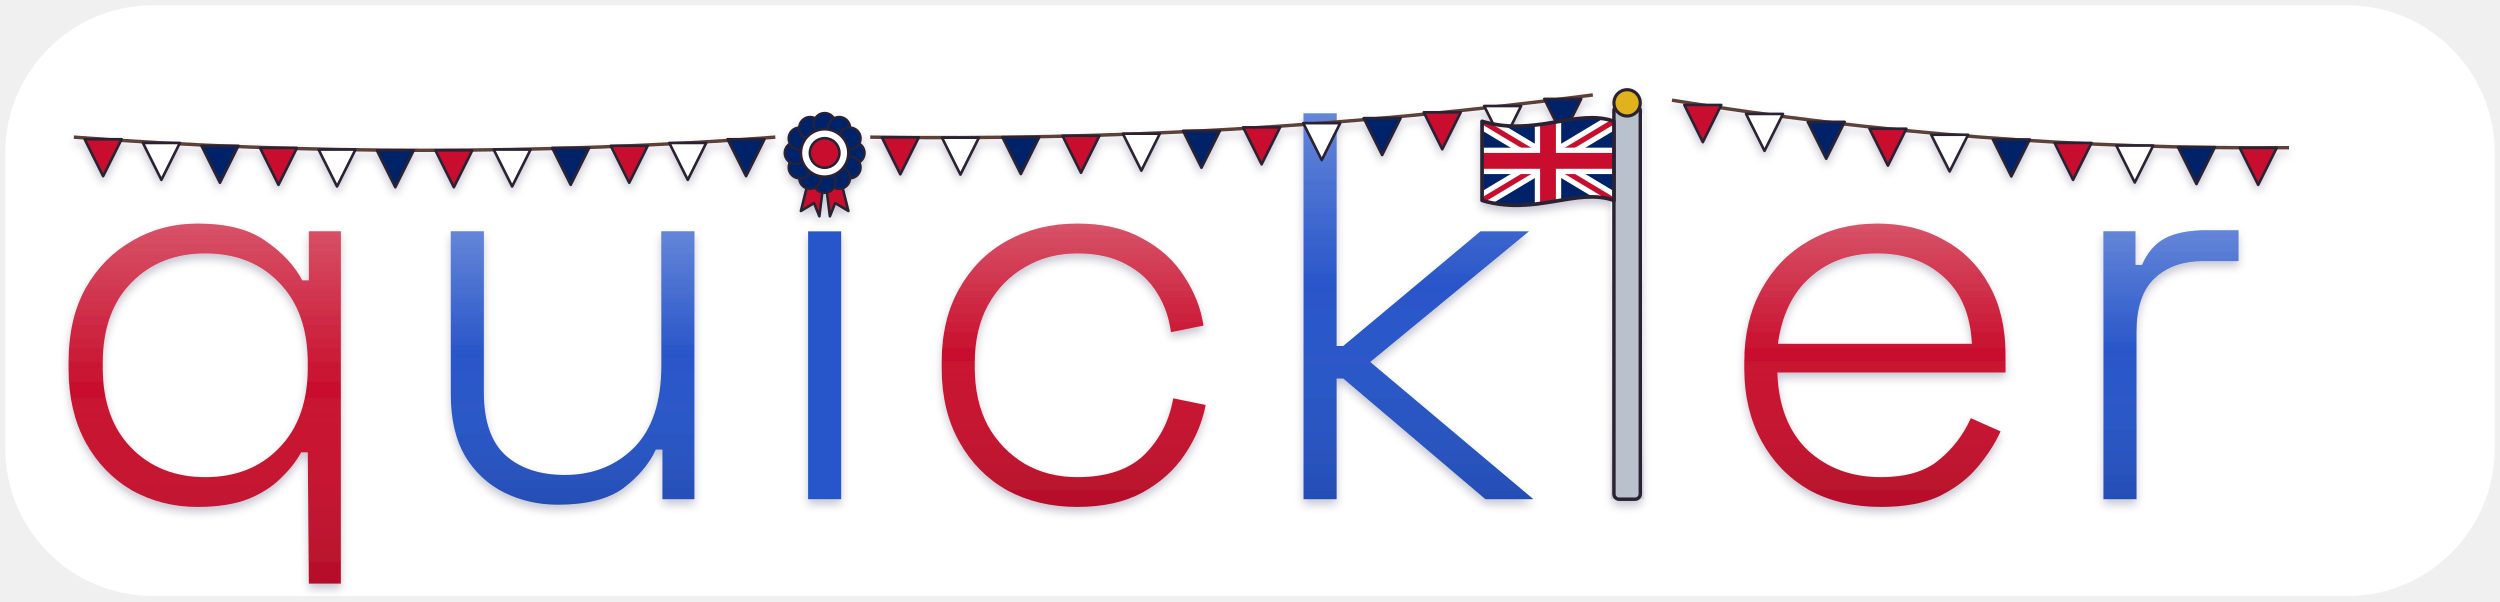
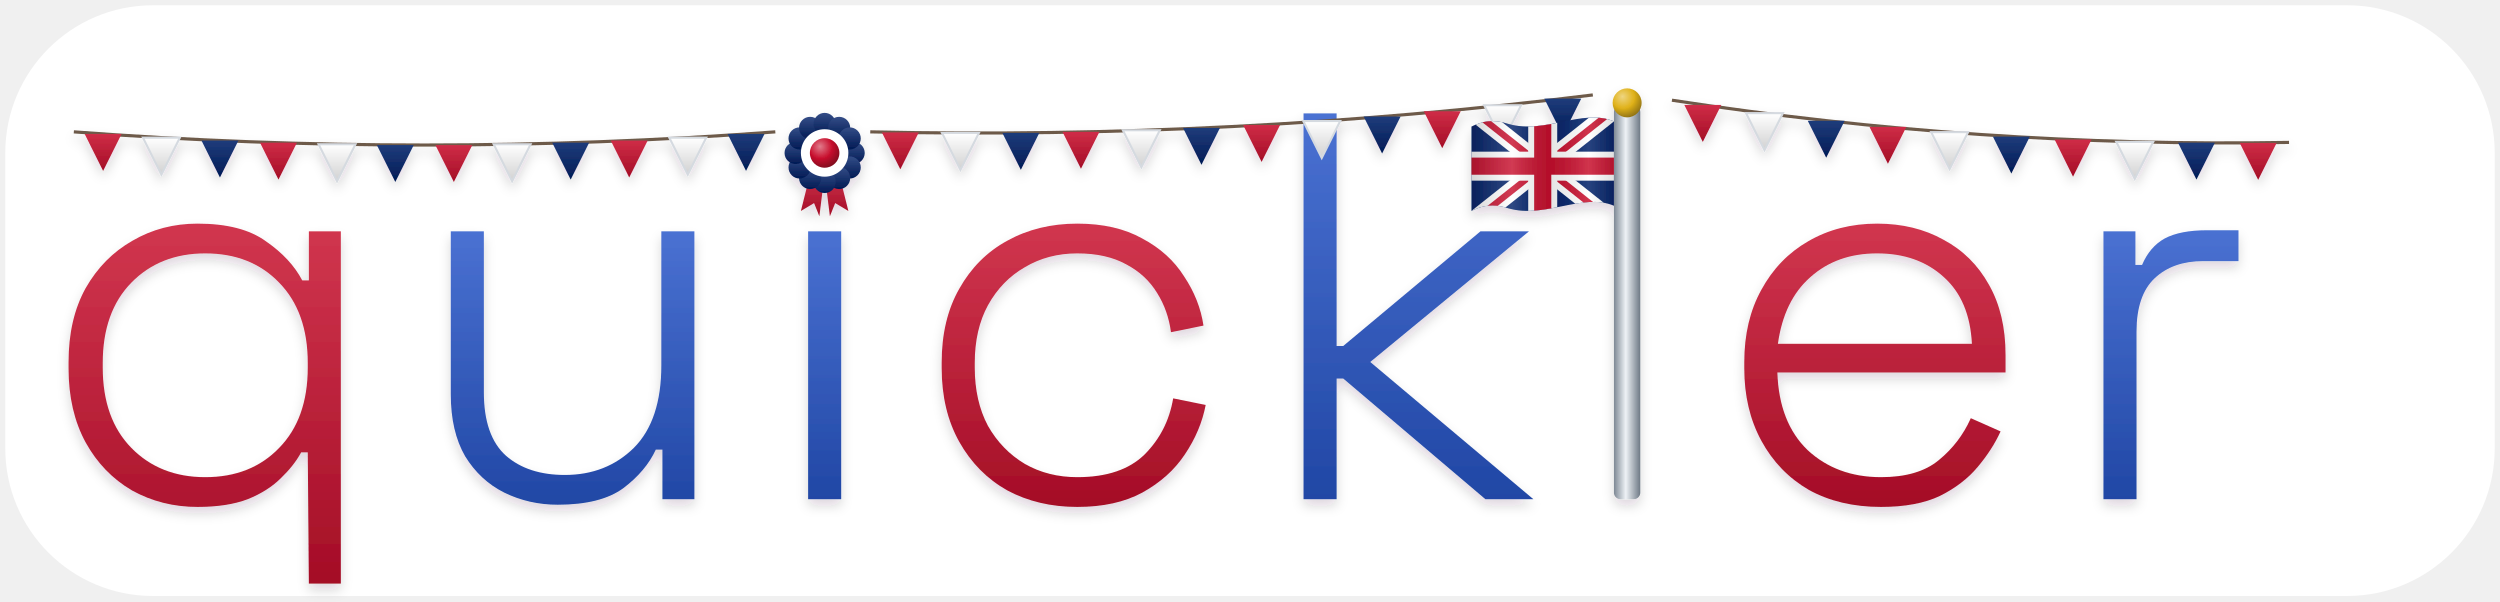
- <svg xmlns="http://www.w3.org/2000/svg" width="1896" height="456" viewBox="-12 -32 948 228" role="img" aria-label="Quickler VE Day logo">
+ <svg xmlns="http://www.w3.org/2000/svg" width="1896" height="456" viewBox="-12 -32 948 228" role="img" aria-label="Quickler logo">
  <defs>
-     <filter id="ds" x="-5%" y="-10%" width="110%" height="130%">
-       <feDropShadow dx="0" dy="2" stdDeviation="1.6" flood-color="#1b1030" flood-opacity=".22" />
+     <filter id="lift" x="-6%" y="-12%" width="112%" height="134%">
+       <feDropShadow dx="0" dy="2.5" stdDeviation="2.2" flood-color="#241830" flood-opacity=".16" />
    </filter>
-     <linearGradient id="shine" x1="0" y1="0" x2="0" y2="1">
-       <stop stop-color="#fff" stop-opacity=".28" />
-       <stop offset=".45" stop-color="#fff" stop-opacity="0" />
-       <stop offset="1" stop-color="#000" stop-opacity=".10" />
+     <linearGradient id="LC8102E" x1="0" y1="0" x2="0" y2="1">
+       <stop stop-color="#D1364F" />
+       <stop offset="1" stop-color="#A40D26" />
+     </linearGradient>
+     <linearGradient id="L2856C9" x1="0" y1="0" x2="0" y2="1">
+       <stop stop-color="#4A71D2" />
+       <stop offset="1" stop-color="#2147A5" />
+     </linearGradient>
+     <linearGradient id="bu0" x1="0" y1="0" x2="0" y2="1">
+       <stop stop-color="#CF2D47" />
+       <stop offset="1" stop-color="#A40D26" />
+     </linearGradient>
+     <linearGradient id="bu1" x1="0" y1="0" x2="0" y2="1">
+       <stop stop-color="#FFFFFF" />
+       <stop offset="1" stop-color="#D1D1D1" />
+     </linearGradient>
+     <linearGradient id="bu2" x1="0" y1="0" x2="0" y2="1">
+       <stop stop-color="#1F3C7B" />
+       <stop offset="1" stop-color="#011B56" />
+     </linearGradient>
+     <linearGradient id="rib" x1="0" y1="0" x2="0" y2="1">
+       <stop stop-color="#D1364F" />
+       <stop offset="1" stop-color="#A40D26" />
+     </linearGradient>
+     <linearGradient id="ros" x1="0" y1="0" x2="0" y2="1">
+       <stop stop-color="#344D87" />
+       <stop offset="1" stop-color="#011A54" />
+     </linearGradient>
+     <radialGradient id="rosc" cx="0.38" cy="0.32" r="0.7" fx="0.34" fy="0.28">
+       <stop stop-color="#E17C8C" />
+       <stop offset=".55" stop-color="#C8102E" />
+       <stop offset="1" stop-color="#820A1E" />
+     </radialGradient>
+     <linearGradient id="pole" x1="0" y1="0" x2="1" y2="0">
+       <stop stop-color="#7D8894" />
+       <stop offset=".45" stop-color="#EEF2F6" />
+       <stop offset="1" stop-color="#6E7985" />
+     </linearGradient>
+     <radialGradient id="knob" cx="0.38" cy="0.32" r="0.7" fx="0.34" fy="0.28">
+       <stop stop-color="#EED581" />
+       <stop offset=".55" stop-color="#E0B21A" />
+       <stop offset="1" stop-color="#927411" />
+     </radialGradient>
+     <linearGradient id="fold" x1="0" y1="0" x2="1" y2="0">
+       <stop stop-color="#000" stop-opacity=".18" />
+       <stop offset=".3" stop-color="#fff" stop-opacity=".18" />
+       <stop offset=".55" stop-color="#000" stop-opacity=".1" />
+       <stop offset=".8" stop-color="#fff" stop-opacity=".15" />
+       <stop offset="1" stop-color="#000" stop-opacity=".15" />
    </linearGradient>
  </defs>
  <rect x="-10" y="-30" width="944" height="224" rx="56" fill="#FFFFFF" />
-   <g filter="url(#ds)">
-     <path d="M105.124 189.3L104.706 139.535H102.198C100.387 142.879 97.809 146.153 94.465 149.358C91.26 152.563 87.08 155.21 81.925 157.3C76.77 159.251 70.43 160.226 62.906 160.226C53.849 160.226 45.559 158.136 38.035 153.956C30.65 149.637 24.798 143.576 20.479 135.773C16.16 127.831 14 118.496 14 107.767V105.259C14 94.391 16.16 85.056 20.479 77.253C24.938 69.45 30.859 63.459 38.244 59.279C45.629 54.96 53.849 52.8 62.906 52.8C74.053 52.8 82.691 55.029 88.822 59.488C95.092 63.807 99.69 68.754 102.616 74.327H105.124V55.726H117.246V189.3H105.124ZM65.832 148.94C77.397 148.94 86.732 145.248 93.838 137.863C101.083 130.478 104.706 120.307 104.706 107.349V105.677C104.706 92.719 101.083 82.548 93.838 75.163C86.732 67.778 77.397 64.086 65.832 64.086C54.407 64.086 45.071 67.778 37.826 75.163C30.581 82.548 26.958 92.719 26.958 105.677V107.349C26.958 120.307 30.581 130.478 37.826 137.863C45.071 145.248 54.407 148.94 65.832 148.94Z" fill="#C8102E" />
-     <path d="M199.484 159.39C192.239 159.39 185.481 157.857 179.211 154.792C173.081 151.727 168.134 147.129 164.372 140.998C160.75 134.728 158.938 126.925 158.938 117.59V55.726H171.478V116.754C171.478 127.761 174.265 135.773 179.838 140.789C185.412 145.666 192.866 148.104 202.201 148.104C212.651 148.104 221.36 144.69 228.326 137.863C235.293 130.896 238.776 120.446 238.776 106.513V55.726H251.316V157.3H239.194V138.49H236.686C234.178 143.924 230.068 148.801 224.355 153.12C218.643 157.3 210.352 159.39 199.484 159.39Z" fill="#2856C9" />
-     <path d="M396.499 160.226C386.607 160.226 377.759 158.136 369.956 153.956C362.293 149.637 356.232 143.506 351.773 135.564C347.315 127.622 345.085 118.287 345.085 107.558V105.468C345.085 94.6 347.315 85.265 351.773 77.462C356.232 69.52 362.293 63.459 369.956 59.279C377.759 54.96 386.607 52.8 396.499 52.8C406.253 52.8 414.473 54.681 421.161 58.443C427.989 62.066 433.283 66.873 437.045 72.864C440.947 78.716 443.385 84.916 444.36 91.465L432.029 93.973C431.333 88.539 429.591 83.593 426.804 79.134C424.018 74.536 420.116 70.913 415.1 68.266C410.084 65.479 403.884 64.086 396.499 64.086C389.115 64.086 382.496 65.828 376.644 69.311C370.792 72.655 366.125 77.462 362.641 83.732C359.297 89.863 357.625 97.178 357.625 105.677V107.349C357.625 115.848 359.297 123.233 362.641 129.503C366.125 135.634 370.792 140.441 376.644 143.924C382.496 147.268 389.115 148.94 396.499 148.94C407.646 148.94 416.145 146.084 421.997 140.371C427.849 134.519 431.472 127.413 432.865 119.053L445.196 121.561C443.942 128.11 441.295 134.38 437.254 140.371C433.353 146.223 427.989 151.03 421.161 154.792C414.473 158.415 406.253 160.226 396.499 160.226Z" fill="#C8102E" />
-     <path d="M482.302 157.3V11H494.842V99.198H497.35L549.391 55.726H567.783L507.591 105.259L569.455 157.3H551.272L497.35 111.529H494.842V157.3H482.302Z" fill="#2856C9" />
-     <path d="M701.266 160.226C690.816 160.226 681.689 158.066 673.886 153.747C666.223 149.288 660.232 143.088 655.912 135.146C651.593 127.204 649.433 118.078 649.433 107.767V105.259C649.433 94.809 651.593 85.683 655.912 77.88C660.232 69.938 666.153 63.807 673.677 59.488C681.341 55.029 690.049 52.8 699.802 52.8C709.277 52.8 717.637 54.82 724.883 58.861C732.267 62.762 738.049 68.475 742.229 75.999C746.409 83.384 748.5 92.231 748.5 102.542V109.23H661.974C662.392 121.909 666.223 131.732 673.469 138.699C680.853 145.526 690.119 148.94 701.266 148.94C710.74 148.94 718.055 146.78 723.211 142.461C728.505 138.142 732.546 132.847 735.333 126.577L746.619 131.593C744.529 136.191 741.603 140.719 737.841 145.178C734.218 149.497 729.48 153.12 723.628 156.046C717.776 158.833 710.322 160.226 701.266 160.226ZM662.182 98.362H735.75C735.193 87.355 731.64 78.925 725.091 73.073C718.543 67.082 710.113 64.086 699.802 64.086C689.631 64.086 681.201 67.082 674.513 73.073C667.825 78.925 663.715 87.355 662.182 98.362Z" fill="#C8102E" />
-     <path d="M785.63 157.3V55.726H797.752V68.475H800.26C802.21 63.877 805.067 60.533 808.829 58.443C812.73 56.353 818.094 55.308 824.922 55.308H836.835V67.012H823.459C815.795 67.012 809.665 69.172 805.067 73.491C800.469 77.81 798.17 84.568 798.17 93.764V157.3H785.63Z" fill="#2856C9" />
-     <path d="M105.124 189.3L104.706 139.535H102.198C100.387 142.879 97.809 146.153 94.465 149.358C91.26 152.563 87.08 155.21 81.925 157.3C76.77 159.251 70.43 160.226 62.906 160.226C53.849 160.226 45.559 158.136 38.035 153.956C30.65 149.637 24.798 143.576 20.479 135.773C16.16 127.831 14 118.496 14 107.767V105.259C14 94.391 16.16 85.056 20.479 77.253C24.938 69.45 30.859 63.459 38.244 59.279C45.629 54.96 53.849 52.8 62.906 52.8C74.053 52.8 82.691 55.029 88.822 59.488C95.092 63.807 99.69 68.754 102.616 74.327H105.124V55.726H117.246V189.3H105.124ZM65.832 148.94C77.397 148.94 86.732 145.248 93.838 137.863C101.083 130.478 104.706 120.307 104.706 107.349V105.677C104.706 92.719 101.083 82.548 93.838 75.163C86.732 67.778 77.397 64.086 65.832 64.086C54.407 64.086 45.071 67.778 37.826 75.163C30.581 82.548 26.958 92.719 26.958 105.677V107.349C26.958 120.307 30.581 130.478 37.826 137.863C45.071 145.248 54.407 148.94 65.832 148.94Z" fill="url(#shine)" />
-     <path d="M199.484 159.39C192.239 159.39 185.481 157.857 179.211 154.792C173.081 151.727 168.134 147.129 164.372 140.998C160.75 134.728 158.938 126.925 158.938 117.59V55.726H171.478V116.754C171.478 127.761 174.265 135.773 179.838 140.789C185.412 145.666 192.866 148.104 202.201 148.104C212.651 148.104 221.36 144.69 228.326 137.863C235.293 130.896 238.776 120.446 238.776 106.513V55.726H251.316V157.3H239.194V138.49H236.686C234.178 143.924 230.068 148.801 224.355 153.12C218.643 157.3 210.352 159.39 199.484 159.39Z" fill="url(#shine)" />
-     <path d="M396.499 160.226C386.607 160.226 377.759 158.136 369.956 153.956C362.293 149.637 356.232 143.506 351.773 135.564C347.315 127.622 345.085 118.287 345.085 107.558V105.468C345.085 94.6 347.315 85.265 351.773 77.462C356.232 69.52 362.293 63.459 369.956 59.279C377.759 54.96 386.607 52.8 396.499 52.8C406.253 52.8 414.473 54.681 421.161 58.443C427.989 62.066 433.283 66.873 437.045 72.864C440.947 78.716 443.385 84.916 444.36 91.465L432.029 93.973C431.333 88.539 429.591 83.593 426.804 79.134C424.018 74.536 420.116 70.913 415.1 68.266C410.084 65.479 403.884 64.086 396.499 64.086C389.115 64.086 382.496 65.828 376.644 69.311C370.792 72.655 366.125 77.462 362.641 83.732C359.297 89.863 357.625 97.178 357.625 105.677V107.349C357.625 115.848 359.297 123.233 362.641 129.503C366.125 135.634 370.792 140.441 376.644 143.924C382.496 147.268 389.115 148.94 396.499 148.94C407.646 148.94 416.145 146.084 421.997 140.371C427.849 134.519 431.472 127.413 432.865 119.053L445.196 121.561C443.942 128.11 441.295 134.38 437.254 140.371C433.353 146.223 427.989 151.03 421.161 154.792C414.473 158.415 406.253 160.226 396.499 160.226Z" fill="url(#shine)" />
-     <path d="M482.302 157.3V11H494.842V99.198H497.35L549.391 55.726H567.783L507.591 105.259L569.455 157.3H551.272L497.35 111.529H494.842V157.3H482.302Z" fill="url(#shine)" />
-     <path d="M598.787 157.3V11H611.327V157.3Z" fill="url(#shine)" />
-     <path d="M701.266 160.226C690.816 160.226 681.689 158.066 673.886 153.747C666.223 149.288 660.232 143.088 655.912 135.146C651.593 127.204 649.433 118.078 649.433 107.767V105.259C649.433 94.809 651.593 85.683 655.912 77.88C660.232 69.938 666.153 63.807 673.677 59.488C681.341 55.029 690.049 52.8 699.802 52.8C709.277 52.8 717.637 54.82 724.883 58.861C732.267 62.762 738.049 68.475 742.229 75.999C746.409 83.384 748.5 92.231 748.5 102.542V109.23H661.974C662.392 121.909 666.223 131.732 673.469 138.699C680.853 145.526 690.119 148.94 701.266 148.94C710.74 148.94 718.055 146.78 723.211 142.461C728.505 138.142 732.546 132.847 735.333 126.577L746.619 131.593C744.529 136.191 741.603 140.719 737.841 145.178C734.218 149.497 729.48 153.12 723.628 156.046C717.776 158.833 710.322 160.226 701.266 160.226ZM662.182 98.362H735.75C735.193 87.355 731.64 78.925 725.091 73.073C718.543 67.082 710.113 64.086 699.802 64.086C689.631 64.086 681.201 67.082 674.513 73.073C667.825 78.925 663.715 87.355 662.182 98.362Z" fill="url(#shine)" />
-     <path d="M785.63 157.3V55.726H797.752V68.475H800.26C802.21 63.877 805.067 60.533 808.829 58.443C812.73 56.353 818.094 55.308 824.922 55.308H836.835V67.012H823.459C815.795 67.012 809.665 69.172 805.067 73.491C800.469 77.81 798.17 84.568 798.17 93.764V157.3H785.63Z" fill="url(#shine)" />
-     <path d="M294.439 157.3V55.726H306.979V157.3H294.439Z" fill="#2856C9" />
-     <path d="M16 20 Q149.0 30.0 282 20" fill="none" stroke="#5D4037" stroke-width="1.3" />
-     <path d="M20.1 20.8 L34.1 20.8 L27.1 34.8Z" fill="#C8102E" stroke="#2B2233" stroke-width="1" stroke-linejoin="round" stroke-linecap="round" />
-     <path d="M42.2 22.2 L56.2 22.2 L49.2 36.2Z" fill="#FFFFFF" stroke="#2B2233" stroke-width="1" stroke-linejoin="round" stroke-linecap="round" />
-     <path d="M64.4 23.3 L78.4 23.3 L71.4 37.3Z" fill="#012169" stroke="#2B2233" stroke-width="1" stroke-linejoin="round" stroke-linecap="round" />
-     <path d="M86.6 24.1 L100.6 24.1 L93.6 38.1Z" fill="#C8102E" stroke="#2B2233" stroke-width="1" stroke-linejoin="round" stroke-linecap="round" />
-     <path d="M108.8 24.7 L122.8 24.7 L115.8 38.7Z" fill="#FFFFFF" stroke="#2B2233" stroke-width="1" stroke-linejoin="round" stroke-linecap="round" />
-     <path d="M130.9 25.0 L144.9 25.0 L137.9 39.0Z" fill="#012169" stroke="#2B2233" stroke-width="1" stroke-linejoin="round" stroke-linecap="round" />
-     <path d="M153.1 25.0 L167.1 25.0 L160.1 39.0Z" fill="#C8102E" stroke="#2B2233" stroke-width="1" stroke-linejoin="round" stroke-linecap="round" />
-     <path d="M175.2 24.7 L189.2 24.7 L182.2 38.7Z" fill="#FFFFFF" stroke="#2B2233" stroke-width="1" stroke-linejoin="round" stroke-linecap="round" />
-     <path d="M197.4 24.1 L211.4 24.1 L204.4 38.1Z" fill="#012169" stroke="#2B2233" stroke-width="1" stroke-linejoin="round" stroke-linecap="round" />
-     <path d="M219.6 23.3 L233.6 23.3 L226.6 37.3Z" fill="#C8102E" stroke="#2B2233" stroke-width="1" stroke-linejoin="round" stroke-linecap="round" />
-     <path d="M241.8 22.2 L255.8 22.2 L248.8 36.2Z" fill="#FFFFFF" stroke="#2B2233" stroke-width="1" stroke-linejoin="round" stroke-linecap="round" />
-     <path d="M263.9 20.8 L277.9 20.8 L270.9 34.8Z" fill="#012169" stroke="#2B2233" stroke-width="1" stroke-linejoin="round" stroke-linecap="round" />
-     <path d="M318 20 Q455.0 22.0 592 4" fill="none" stroke="#5D4037" stroke-width="1.3" />
-     <path d="M322.4 20.1 L336.4 20.1 L329.4 34.1Z" fill="#C8102E" stroke="#2B2233" stroke-width="1" stroke-linejoin="round" stroke-linecap="round" />
-     <path d="M345.2 20.2 L359.2 20.2 L352.2 34.2Z" fill="#FFFFFF" stroke="#2B2233" stroke-width="1" stroke-linejoin="round" stroke-linecap="round" />
-     <path d="M368.1 20.0 L382.1 20.0 L375.1 34.0Z" fill="#012169" stroke="#2B2233" stroke-width="1" stroke-linejoin="round" stroke-linecap="round" />
-     <path d="M390.9 19.5 L404.9 19.5 L397.9 33.5Z" fill="#C8102E" stroke="#2B2233" stroke-width="1" stroke-linejoin="round" stroke-linecap="round" />
-     <path d="M413.8 18.7 L427.8 18.7 L420.8 32.7Z" fill="#FFFFFF" stroke="#2B2233" stroke-width="1" stroke-linejoin="round" stroke-linecap="round" />
-     <path d="M436.6 17.6 L450.6 17.6 L443.6 31.6Z" fill="#012169" stroke="#2B2233" stroke-width="1" stroke-linejoin="round" stroke-linecap="round" />
-     <path d="M459.4 16.3 L473.4 16.3 L466.4 30.3Z" fill="#C8102E" stroke="#2B2233" stroke-width="1" stroke-linejoin="round" stroke-linecap="round" />
-     <path d="M482.2 14.7 L496.2 14.7 L489.2 28.7Z" fill="#FFFFFF" stroke="#2B2233" stroke-width="1" stroke-linejoin="round" stroke-linecap="round" />
-     <path d="M505.1 12.8 L519.1 12.8 L512.1 26.8Z" fill="#012169" stroke="#2B2233" stroke-width="1" stroke-linejoin="round" stroke-linecap="round" />
-     <path d="M527.9 10.6 L541.9 10.6 L534.9 24.6Z" fill="#C8102E" stroke="#2B2233" stroke-width="1" stroke-linejoin="round" stroke-linecap="round" />
-     <path d="M550.8 8.2 L564.8 8.2 L557.8 22.2Z" fill="#FFFFFF" stroke="#2B2233" stroke-width="1" stroke-linejoin="round" stroke-linecap="round" />
-     <path d="M573.6 5.5 L587.6 5.5 L580.6 19.5Z" fill="#012169" stroke="#2B2233" stroke-width="1" stroke-linejoin="round" stroke-linecap="round" />
-     <path d="M622 6 Q739.0 25.0 856 24" fill="none" stroke="#5D4037" stroke-width="1.3" />
-     <path d="M626.7 7.8 L640.7 7.8 L633.7 21.9Z" fill="#C8102E" stroke="#2B2233" stroke-width="1" stroke-linejoin="round" stroke-linecap="round" />
-     <path d="M650.1 11.2 L664.1 11.2 L657.1 25.2Z" fill="#FFFFFF" stroke="#2B2233" stroke-width="1" stroke-linejoin="round" stroke-linecap="round" />
-     <path d="M673.5 14.2 L687.5 14.2 L680.5 28.2Z" fill="#012169" stroke="#2B2233" stroke-width="1" stroke-linejoin="round" stroke-linecap="round" />
-     <path d="M696.9 16.8 L710.9 16.8 L703.9 30.8Z" fill="#C8102E" stroke="#2B2233" stroke-width="1" stroke-linejoin="round" stroke-linecap="round" />
-     <path d="M720.3 19.1 L734.3 19.1 L727.3 33.0Z" fill="#FFFFFF" stroke="#2B2233" stroke-width="1" stroke-linejoin="round" stroke-linecap="round" />
-     <path d="M743.7 20.9 L757.7 20.9 L750.7 34.9Z" fill="#012169" stroke="#2B2233" stroke-width="1" stroke-linejoin="round" stroke-linecap="round" />
-     <path d="M767.1 22.2 L781.1 22.2 L774.1 36.2Z" fill="#C8102E" stroke="#2B2233" stroke-width="1" stroke-linejoin="round" stroke-linecap="round" />
-     <path d="M790.5 23.2 L804.5 23.2 L797.5 37.2Z" fill="#FFFFFF" stroke="#2B2233" stroke-width="1" stroke-linejoin="round" stroke-linecap="round" />
-     <path d="M813.9 23.8 L827.9 23.8 L820.9 37.8Z" fill="#012169" stroke="#2B2233" stroke-width="1" stroke-linejoin="round" stroke-linecap="round" />
-     <path d="M837.3 24.1 L851.3 24.1 L844.3 38.1Z" fill="#C8102E" stroke="#2B2233" stroke-width="1" stroke-linejoin="round" stroke-linecap="round" />
+   <g filter="url(#lift)">
+     <path d="M105.124 189.3L104.706 139.535H102.198C100.387 142.879 97.809 146.153 94.465 149.358C91.26 152.563 87.08 155.21 81.925 157.3C76.77 159.251 70.43 160.226 62.906 160.226C53.849 160.226 45.559 158.136 38.035 153.956C30.65 149.637 24.798 143.576 20.479 135.773C16.16 127.831 14 118.496 14 107.767V105.259C14 94.391 16.16 85.056 20.479 77.253C24.938 69.45 30.859 63.459 38.244 59.279C45.629 54.96 53.849 52.8 62.906 52.8C74.053 52.8 82.691 55.029 88.822 59.488C95.092 63.807 99.69 68.754 102.616 74.327H105.124V55.726H117.246V189.3H105.124ZM65.832 148.94C77.397 148.94 86.732 145.248 93.838 137.863C101.083 130.478 104.706 120.307 104.706 107.349V105.677C104.706 92.719 101.083 82.548 93.838 75.163C86.732 67.778 77.397 64.086 65.832 64.086C54.407 64.086 45.071 67.778 37.826 75.163C30.581 82.548 26.958 92.719 26.958 105.677V107.349C26.958 120.307 30.581 130.478 37.826 137.863C45.071 145.248 54.407 148.94 65.832 148.94Z" fill="url(#LC8102E)" />
+     <path d="M199.484 159.39C192.239 159.39 185.481 157.857 179.211 154.792C173.081 151.727 168.134 147.129 164.372 140.998C160.75 134.728 158.938 126.925 158.938 117.59V55.726H171.478V116.754C171.478 127.761 174.265 135.773 179.838 140.789C185.412 145.666 192.866 148.104 202.201 148.104C212.651 148.104 221.36 144.69 228.326 137.863C235.293 130.896 238.776 120.446 238.776 106.513V55.726H251.316V157.3H239.194V138.49H236.686C234.178 143.924 230.068 148.801 224.355 153.12C218.643 157.3 210.352 159.39 199.484 159.39Z" fill="url(#L2856C9)" />
+     <path d="M294.439 157.3V55.726H306.979V157.3H294.439Z" fill="url(#L2856C9)" />
+     <path d="M396.499 160.226C386.607 160.226 377.759 158.136 369.956 153.956C362.293 149.637 356.232 143.506 351.773 135.564C347.315 127.622 345.085 118.287 345.085 107.558V105.468C345.085 94.6 347.315 85.265 351.773 77.462C356.232 69.52 362.293 63.459 369.956 59.279C377.759 54.96 386.607 52.8 396.499 52.8C406.253 52.8 414.473 54.681 421.161 58.443C427.989 62.066 433.283 66.873 437.045 72.864C440.947 78.716 443.385 84.916 444.36 91.465L432.029 93.973C431.333 88.539 429.591 83.593 426.804 79.134C424.018 74.536 420.116 70.913 415.1 68.266C410.084 65.479 403.884 64.086 396.499 64.086C389.115 64.086 382.496 65.828 376.644 69.311C370.792 72.655 366.125 77.462 362.641 83.732C359.297 89.863 357.625 97.178 357.625 105.677V107.349C357.625 115.848 359.297 123.233 362.641 129.503C366.125 135.634 370.792 140.441 376.644 143.924C382.496 147.268 389.115 148.94 396.499 148.94C407.646 148.94 416.145 146.084 421.997 140.371C427.849 134.519 431.472 127.413 432.865 119.053L445.196 121.561C443.942 128.11 441.295 134.38 437.254 140.371C433.353 146.223 427.989 151.03 421.161 154.792C414.473 158.415 406.253 160.226 396.499 160.226Z" fill="url(#LC8102E)" />
+     <path d="M482.302 157.3V11H494.842V99.198H497.35L549.391 55.726H567.783L507.591 105.259L569.455 157.3H551.272L497.35 111.529H494.842V157.3H482.302Z" fill="url(#L2856C9)" />
+     <path d="M701.266 160.226C690.816 160.226 681.689 158.066 673.886 153.747C666.223 149.288 660.232 143.088 655.912 135.146C651.593 127.204 649.433 118.078 649.433 107.767V105.259C649.433 94.809 651.593 85.683 655.912 77.88C660.232 69.938 666.153 63.807 673.677 59.488C681.341 55.029 690.049 52.8 699.802 52.8C709.277 52.8 717.637 54.82 724.883 58.861C732.267 62.762 738.049 68.475 742.229 75.999C746.409 83.384 748.5 92.231 748.5 102.542V109.23H661.974C662.392 121.909 666.223 131.732 673.469 138.699C680.853 145.526 690.119 148.94 701.266 148.94C710.74 148.94 718.055 146.78 723.211 142.461C728.505 138.142 732.546 132.847 735.333 126.577L746.619 131.593C744.529 136.191 741.603 140.719 737.841 145.178C734.218 149.497 729.48 153.12 723.628 156.046C717.776 158.833 710.322 160.226 701.266 160.226ZM662.182 98.362H735.75C735.193 87.355 731.64 78.925 725.091 73.073C718.543 67.082 710.113 64.086 699.802 64.086C689.631 64.086 681.201 67.082 674.513 73.073C667.825 78.925 663.715 87.355 662.182 98.362Z" fill="url(#LC8102E)" />
+     <path d="M785.63 157.3V55.726H797.752V68.475H800.26C802.21 63.877 805.067 60.533 808.829 58.443C812.73 56.353 818.094 55.308 824.922 55.308H836.835V67.012H823.459C815.795 67.012 809.665 69.172 805.067 73.491C800.469 77.81 798.17 84.568 798.17 93.764V157.3H785.63Z" fill="url(#L2856C9)" />
+     <path d="M16 18 Q149.0 28.0 282 18" fill="none" stroke="#6D5A4A" stroke-width="1.2" />
+     <path d="M20.1 18.8 L34.1 18.8 L27.1 32.8Z" fill="url(#bu0)" />
+     <path d="M42.2 20.2 L56.2 20.2 L49.2 34.2Z" fill="url(#bu1)" />
+     <path d="M42.2 20.2 L56.2 20.2 L49.2 34.2Z" fill="none" stroke="#D5DAE0" stroke-width=".8" />
+     <path d="M64.4 21.3 L78.4 21.3 L71.4 35.3Z" fill="url(#bu2)" />
+     <path d="M86.6 22.1 L100.6 22.1 L93.6 36.1Z" fill="url(#bu0)" />
+     <path d="M108.8 22.7 L122.8 22.7 L115.8 36.7Z" fill="url(#bu1)" />
+     <path d="M108.8 22.7 L122.8 22.7 L115.8 36.7Z" fill="none" stroke="#D5DAE0" stroke-width=".8" />
+     <path d="M130.9 23.0 L144.9 23.0 L137.9 37.0Z" fill="url(#bu2)" />
+     <path d="M153.1 23.0 L167.1 23.0 L160.1 37.0Z" fill="url(#bu0)" />
+     <path d="M175.2 22.7 L189.2 22.7 L182.2 36.7Z" fill="url(#bu1)" />
+     <path d="M175.2 22.7 L189.2 22.7 L182.2 36.7Z" fill="none" stroke="#D5DAE0" stroke-width=".8" />
+     <path d="M197.4 22.1 L211.4 22.1 L204.4 36.1Z" fill="url(#bu2)" />
+     <path d="M219.6 21.3 L233.6 21.3 L226.6 35.3Z" fill="url(#bu0)" />
+     <path d="M241.8 20.2 L255.8 20.2 L248.8 34.2Z" fill="url(#bu1)" />
+     <path d="M241.8 20.2 L255.8 20.2 L248.8 34.2Z" fill="none" stroke="#D5DAE0" stroke-width=".8" />
+     <path d="M263.9 18.8 L277.9 18.8 L270.9 32.8Z" fill="url(#bu2)" />
+     <path d="M318 18 Q455.0 21.0 592 4" fill="none" stroke="#6D5A4A" stroke-width="1.2" />
+     <path d="M322.4 18.2 L336.4 18.2 L329.4 32.2Z" fill="url(#bu0)" />
+     <path d="M345.2 18.4 L359.2 18.4 L352.2 32.4Z" fill="url(#bu1)" />
+     <path d="M345.2 18.4 L359.2 18.4 L352.2 32.4Z" fill="none" stroke="#D5DAE0" stroke-width=".8" />
+     <path d="M368.1 18.4 L382.1 18.4 L375.1 32.4Z" fill="url(#bu2)" />
+     <path d="M390.9 18.0 L404.9 18.0 L397.9 32.0Z" fill="url(#bu0)" />
+     <path d="M413.8 17.4 L427.8 17.4 L420.8 31.4Z" fill="url(#bu1)" />
+     <path d="M413.8 17.4 L427.8 17.4 L420.8 31.4Z" fill="none" stroke="#D5DAE0" stroke-width=".8" />
+     <path d="M436.6 16.5 L450.6 16.5 L443.6 30.5Z" fill="url(#bu2)" />
+     <path d="M459.4 15.4 L473.4 15.4 L466.4 29.4Z" fill="url(#bu0)" />
+     <path d="M482.2 13.9 L496.2 13.9 L489.2 27.9Z" fill="url(#bu1)" />
+     <path d="M482.2 13.9 L496.2 13.9 L489.2 27.9Z" fill="none" stroke="#D5DAE0" stroke-width=".8" />
+     <path d="M505.1 12.2 L519.1 12.2 L512.1 26.2Z" fill="url(#bu2)" />
+     <path d="M527.9 10.2 L541.9 10.2 L534.9 24.2Z" fill="url(#bu0)" />
+     <path d="M550.8 7.9 L564.8 7.9 L557.8 21.9Z" fill="url(#bu1)" />
+     <path d="M550.8 7.9 L564.8 7.9 L557.8 21.9Z" fill="none" stroke="#D5DAE0" stroke-width=".8" />
+     <path d="M573.6 5.4 L587.6 5.4 L580.6 19.4Z" fill="url(#bu2)" />
+     <path d="M622 6 Q739.0 24.0 856 22" fill="none" stroke="#6D5A4A" stroke-width="1.2" />
+     <path d="M626.7 7.8 L640.7 7.8 L633.7 21.8Z" fill="url(#bu0)" />
+     <path d="M650.1 10.9 L664.1 10.9 L657.1 24.9Z" fill="url(#bu1)" />
+     <path d="M650.1 10.9 L664.1 10.9 L657.1 24.9Z" fill="none" stroke="#D5DAE0" stroke-width=".8" />
+     <path d="M673.5 13.8 L687.5 13.8 L680.5 27.8Z" fill="url(#bu2)" />
+     <path d="M696.9 16.1 L710.9 16.1 L703.9 30.1Z" fill="url(#bu0)" />
+     <path d="M720.3 18.1 L734.3 18.1 L727.3 32.1Z" fill="url(#bu1)" />
+     <path d="M720.3 18.1 L734.3 18.1 L727.3 32.1Z" fill="none" stroke="#D5DAE0" stroke-width=".8" />
+     <path d="M743.7 19.8 L757.7 19.8 L750.7 33.8Z" fill="url(#bu2)" />
+     <path d="M767.1 20.9 L781.1 20.9 L774.1 35.0Z" fill="url(#bu0)" />
+     <path d="M790.5 21.8 L804.5 21.8 L797.5 35.8Z" fill="url(#bu1)" />
+     <path d="M790.5 21.8 L804.5 21.8 L797.5 35.8Z" fill="none" stroke="#D5DAE0" stroke-width=".8" />
+     <path d="M813.9 22.1 L827.9 22.1 L820.9 36.1Z" fill="url(#bu2)" />
+     <path d="M837.3 22.2 L851.3 22.2 L844.3 36.2Z" fill="url(#bu0)" />
    <g transform="translate(300.7 26)">
-       <path d="M-5 6 L-9 22 L-4 19 L-2 24 L0 8Z M5 6 L9 22 L4 19 L2 24 L0 8Z" fill="#C8102E" stroke="#2B2233" stroke-width="1" stroke-linejoin="round" stroke-linecap="round" />
-       <circle cx="11.0" cy="0.0" r="4.2" fill="#012169" stroke="#2B2233" stroke-width="0.8" stroke-linejoin="round" stroke-linecap="round" />
-       <circle cx="9.5" cy="5.5" r="4.2" fill="#012169" stroke="#2B2233" stroke-width="0.8" stroke-linejoin="round" stroke-linecap="round" />
-       <circle cx="5.5" cy="9.5" r="4.2" fill="#012169" stroke="#2B2233" stroke-width="0.8" stroke-linejoin="round" stroke-linecap="round" />
-       <circle cx="0.0" cy="11.0" r="4.2" fill="#012169" stroke="#2B2233" stroke-width="0.8" stroke-linejoin="round" stroke-linecap="round" />
-       <circle cx="-5.5" cy="9.5" r="4.2" fill="#012169" stroke="#2B2233" stroke-width="0.8" stroke-linejoin="round" stroke-linecap="round" />
-       <circle cx="-9.5" cy="5.5" r="4.2" fill="#012169" stroke="#2B2233" stroke-width="0.8" stroke-linejoin="round" stroke-linecap="round" />
-       <circle cx="-11.0" cy="0.0" r="4.2" fill="#012169" stroke="#2B2233" stroke-width="0.8" stroke-linejoin="round" stroke-linecap="round" />
-       <circle cx="-9.5" cy="-5.5" r="4.2" fill="#012169" stroke="#2B2233" stroke-width="0.8" stroke-linejoin="round" stroke-linecap="round" />
-       <circle cx="-5.5" cy="-9.5" r="4.2" fill="#012169" stroke="#2B2233" stroke-width="0.8" stroke-linejoin="round" stroke-linecap="round" />
-       <circle cx="-0.0" cy="-11.0" r="4.2" fill="#012169" stroke="#2B2233" stroke-width="0.8" stroke-linejoin="round" stroke-linecap="round" />
-       <circle cx="5.5" cy="-9.5" r="4.2" fill="#012169" stroke="#2B2233" stroke-width="0.8" stroke-linejoin="round" stroke-linecap="round" />
-       <circle cx="9.5" cy="-5.5" r="4.2" fill="#012169" stroke="#2B2233" stroke-width="0.8" stroke-linejoin="round" stroke-linecap="round" />
-       <circle r="9" fill="#fff" stroke="#2B2233" stroke-width="1" stroke-linejoin="round" stroke-linecap="round" />
-       <circle r="5.6" fill="#C8102E" stroke="#2B2233" stroke-width="1" stroke-linejoin="round" stroke-linecap="round" />
+       <path d="M-5 6 L-9 22 L-4 19 L-2 24 L0 8Z M5 6 L9 22 L4 19 L2 24 L0 8Z" fill="url(#rib)" />
+       <circle cx="11.0" cy="0.0" r="4.2" fill="url(#ros)" />
+       <circle cx="9.5" cy="5.5" r="4.2" fill="url(#ros)" />
+       <circle cx="5.5" cy="9.5" r="4.2" fill="url(#ros)" />
+       <circle cx="0.0" cy="11.0" r="4.2" fill="url(#ros)" />
+       <circle cx="-5.5" cy="9.5" r="4.2" fill="url(#ros)" />
+       <circle cx="-9.5" cy="5.5" r="4.2" fill="url(#ros)" />
+       <circle cx="-11.0" cy="0.0" r="4.2" fill="url(#ros)" />
+       <circle cx="-9.5" cy="-5.5" r="4.2" fill="url(#ros)" />
+       <circle cx="-5.5" cy="-9.5" r="4.2" fill="url(#ros)" />
+       <circle cx="-0.0" cy="-11.0" r="4.2" fill="url(#ros)" />
+       <circle cx="5.5" cy="-9.5" r="4.2" fill="url(#ros)" />
+       <circle cx="9.5" cy="-5.5" r="4.2" fill="url(#ros)" />
+       <circle r="9" fill="#fff" />
+       <circle r="5.6" fill="url(#rosc)" />
    </g>
-     <rect x="600" y="8" width="10" height="149.3" rx="2" fill="#B9C2CC" stroke="#2B2233" stroke-width="1.3" stroke-linejoin="round" stroke-linecap="round" />
-     <circle cx="605" cy="7" r="5" fill="#E0B21A" stroke="#2B2233" stroke-width="1.2" stroke-linejoin="round" stroke-linecap="round" />
+     <rect x="600" y="8" width="10" height="149.3" rx="2.5" fill="url(#pole)" />
+     <circle cx="605" cy="7" r="5.5" fill="url(#knob)" />
    <g transform="translate(600 14)">
-       <path d="M0 0 C-14 -5 -30.0 6 -50 0 V30 C-30.0 36 -14 25 0 30Z" fill="#012169" />
-       <clipPath id="uj">
-         <path d="M0 0 C-14 -5 -30.0 6 -50 0 V30 C-30.0 36 -14 25 0 30Z" />
+       <clipPath id="fuj">
+         <path d="M0 0 C-12 -5 -26 5 -40 1 C-46 -1 -50 0 -54 2 V34 C-50 32 -46 31 -40 33 C-26 37 -12 27 0 32Z" />
      </clipPath>
-       <g clip-path="url(#uj)">
-         <path d="M0 0 L-50 30 M-50 0 L0 30" stroke="#fff" stroke-width="6" />
-         <path d="M0 0 L-50 30 M-50 0 L0 30" stroke="#C8102E" stroke-width="2" />
-         <path d="M-25.0 -6 V36 M-50 15.0 H0" stroke="#fff" stroke-width="10" />
-         <path d="M-25.0 -6 V36 M-50 15.0 H0" stroke="#C8102E" stroke-width="6" />
+       <g clip-path="url(#fuj)">
+         <rect x="-56" y="-6" width="58" height="46" fill="#012169" />
+         <path d="M2 -6 L-56 40 M-56 -6 L2 40" stroke="#fff" stroke-width="7" />
+         <path d="M2 -6 L-56 40 M-56 -6 L2 40" stroke="#C8102E" stroke-width="2.4" />
+         <path d="M-27 -6 V40 M-56 17 H2" stroke="#fff" stroke-width="11" />
+         <path d="M-27 -6 V40 M-56 17 H2" stroke="#C8102E" stroke-width="6.5" />
+         <rect x="-56" y="-6" width="58" height="46" fill="url(#fold)" />
      </g>
-       <path d="M0 0 C-14 -5 -30.0 6 -50 0 V30 C-30.0 36 -14 25 0 30Z" fill="none" stroke="#2B2233" stroke-width="1.4" stroke-linejoin="round" stroke-linecap="round" />
    </g>
  </g>
</svg>
